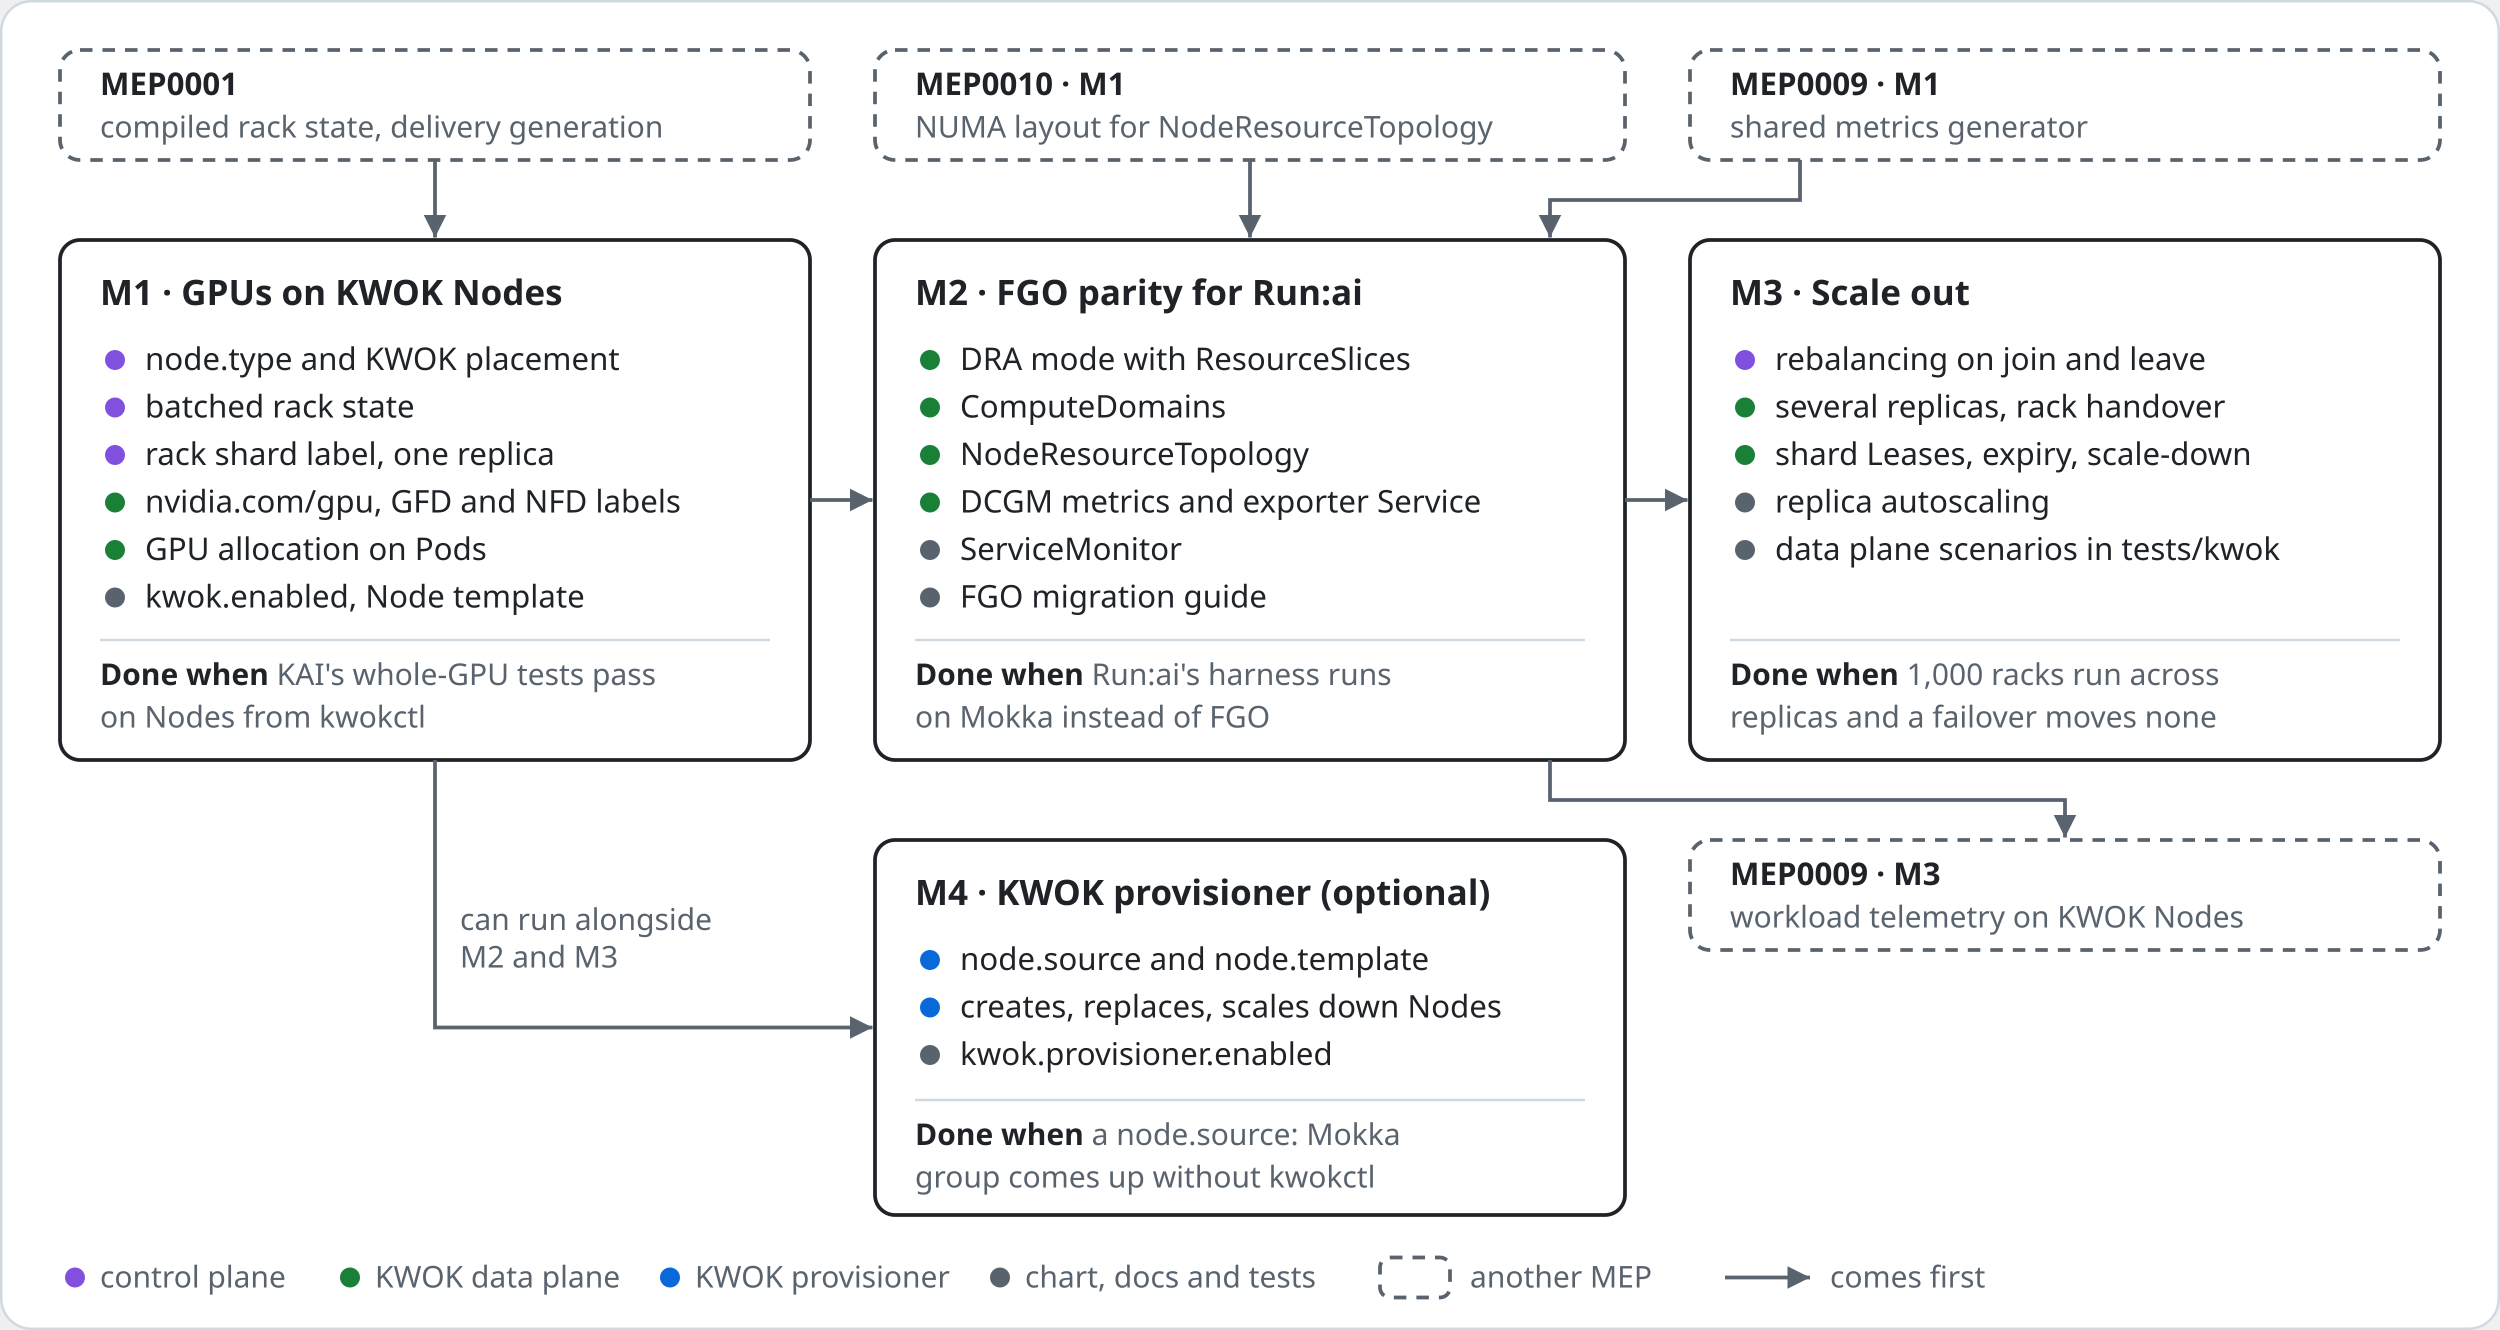
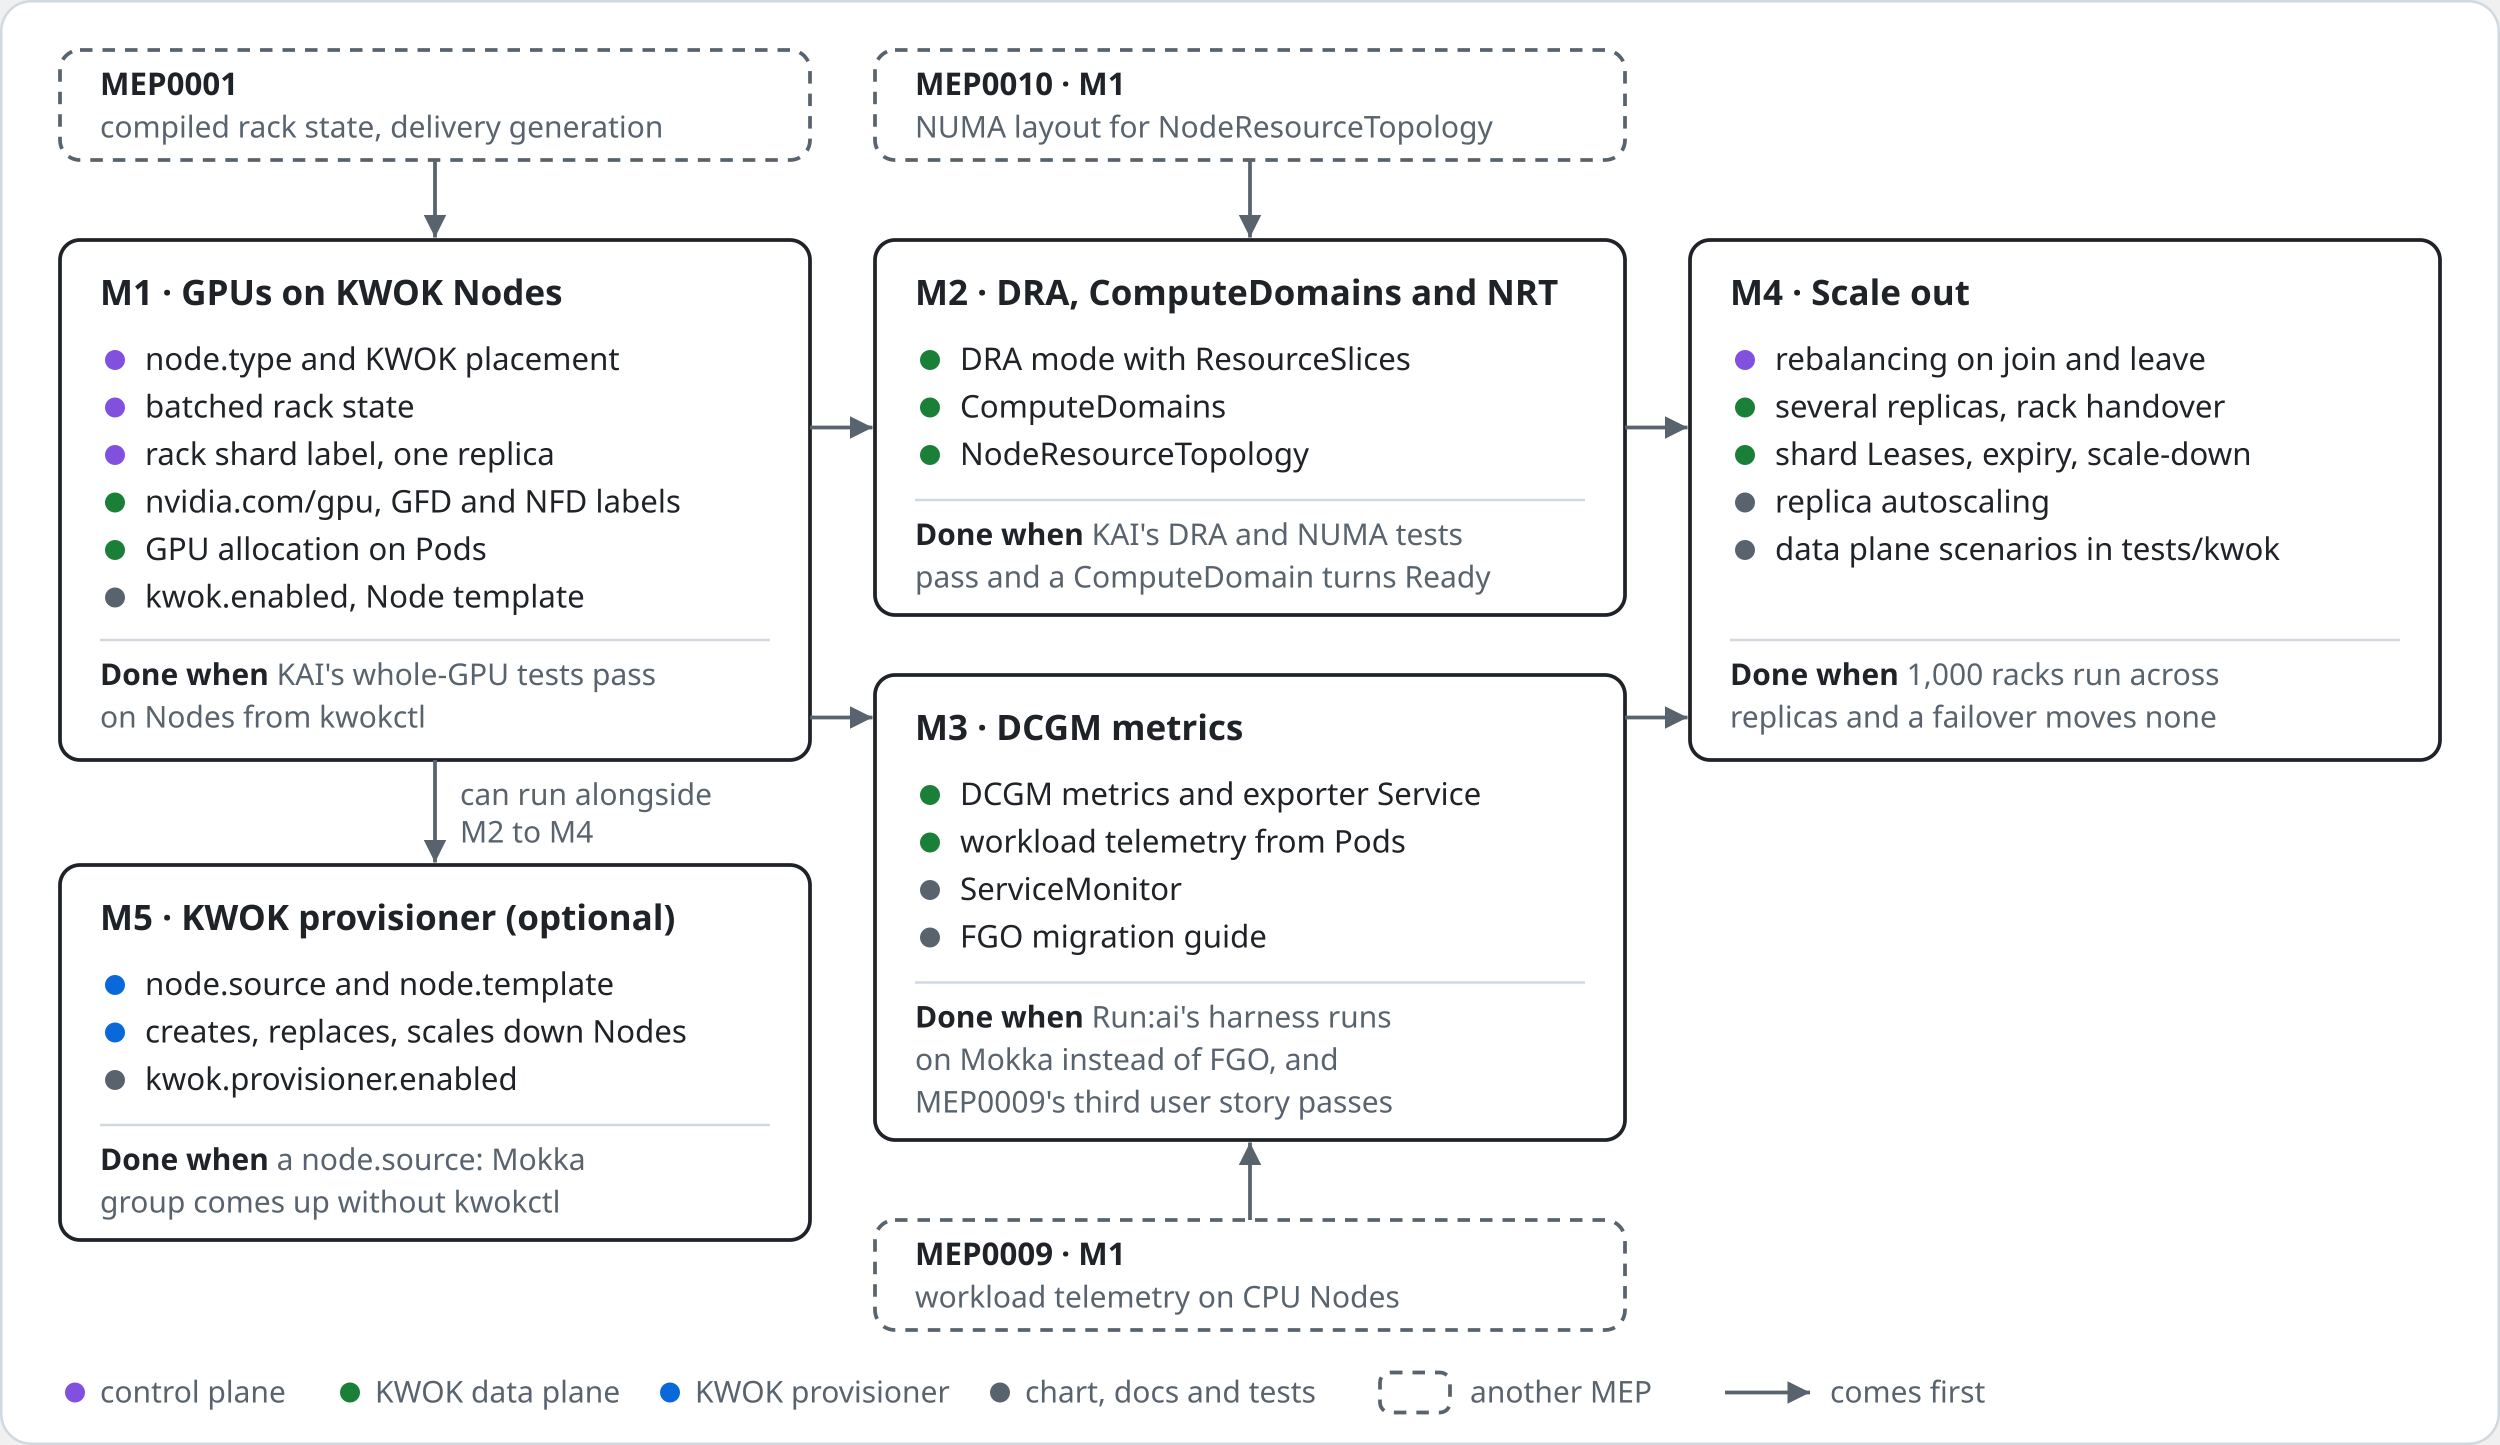
- <svg xmlns="http://www.w3.org/2000/svg" viewBox="0 0 1000 532" width="1000" height="532" role="img" aria-labelledby="title desc">
+ <svg xmlns="http://www.w3.org/2000/svg" viewBox="0 0 1000 578" width="1000" height="578" role="img" aria-labelledby="title desc">
  <style>
    .panel { fill: #ffffff; stroke: #d1d9e0; }
    text { font-family: -apple-system, BlinkMacSystemFont, "Segoe UI", "Noto Sans", Helvetica, Arial, sans-serif; fill: #1f2328; }
    .title { font-size: 14px; font-weight: 600; }
    .item { font-size: 12.5px; }
    .body { font-size: 12px; fill: #59636e; }
    .done { font-size: 12px; fill: #59636e; }
    .strong { font-weight: 600; fill: #1f2328; }
    .label { font-size: 12px; fill: #59636e; }
    .ms { fill: #ffffff; stroke: #1f2328; stroke-width: 1.5; }
    .ext { fill: #ffffff; stroke: #59636e; stroke-width: 1.5; stroke-dasharray: 5 4; }
    .rule { stroke: #d1d9e0; stroke-width: 1; }
    .wire { fill: none; stroke: #59636e; stroke-width: 1.5; }
    .head { fill: #59636e; }
    .cp { fill: #8250df; } .dp { fill: #1a7f37; } .prov { fill: #0969da; } .doc { fill: #59636e; }
    @media (prefers-color-scheme: dark) {
      .panel { fill: #0d1117; stroke: #3d444d; }
      text { fill: #f0f6fc; }
      .body, .done, .label { fill: #9198a1; }
      .strong { fill: #f0f6fc; }
      .ms { fill: #0d1117; stroke: #f0f6fc; }
      .ext { fill: #0d1117; stroke: #9198a1; }
      .rule { stroke: #3d444d; }
      .wire { stroke: #9198a1; }
      .head { fill: #9198a1; }
      .cp { fill: #ab7df8; } .dp { fill: #3fb950; } .prov { fill: #4493f8; } .doc { fill: #9198a1; }
    }
  </style>
  <defs>
    <marker id="arrow" viewBox="0 0 10 10" refX="10" refY="5" markerWidth="9" markerHeight="9" markerUnits="userSpaceOnUse" orient="auto">
      <path class="head" d="M0,0 L10,5 L0,10 z" />
    </marker>
  </defs>
-   <rect class="panel" x="0.5" y="0.5" width="999" height="531" rx="12" />
+   <rect class="panel" x="0.5" y="0.5" width="999" height="577" rx="12" />
  <rect class="ext" x="24" y="20" width="300" height="44" rx="8" />
  <text class="item strong" x="40" y="38">MEP0001</text>
  <text class="body" x="40" y="55">compiled rack state, delivery generation</text>
  <path class="wire" d="M174,64 V95" marker-end="url(#arrow)" />
  <rect class="ext" x="350" y="20" width="300" height="44" rx="8" />
  <text class="item strong" x="366" y="38">MEP0010 · M1</text>
  <text class="body" x="366" y="55">NUMA layout for NodeResourceTopology</text>
  <path class="wire" d="M500,64 V95" marker-end="url(#arrow)" />
-   <rect class="ext" x="676" y="20" width="300" height="44" rx="8" />
-   <text class="item strong" x="692" y="38">MEP0009 · M1</text>
-   <text class="body" x="692" y="55">shared metrics generator</text>
-   <path class="wire" d="M720,64 V80 H620 V95" marker-end="url(#arrow)" />
+   <rect class="ext" x="350" y="488" width="300" height="44" rx="8" />
+   <text class="item strong" x="366" y="506">MEP0009 · M1</text>
+   <text class="body" x="366" y="523">workload telemetry on CPU Nodes</text>
+   <path class="wire" d="M500,488 V457" marker-end="url(#arrow)" />
  <rect class="ms" x="24" y="96" width="300" height="208" rx="8" />
  <text class="title" x="40" y="122">M1 · GPUs on KWOK Nodes</text>
  <circle class="cp" cx="46" cy="144" r="4" />
  <text class="item" x="58" y="148">node.type and KWOK placement</text>
  <circle class="cp" cx="46" cy="163" r="4" />
  <text class="item" x="58" y="167">batched rack state</text>
  <circle class="cp" cx="46" cy="182" r="4" />
  <text class="item" x="58" y="186">rack shard label, one replica</text>
  <circle class="dp" cx="46" cy="201" r="4" />
  <text class="item" x="58" y="205">nvidia.com/gpu, GFD and NFD labels</text>
  <circle class="dp" cx="46" cy="220" r="4" />
  <text class="item" x="58" y="224">GPU allocation on Pods</text>
  <circle class="doc" cx="46" cy="239" r="4" />
  <text class="item" x="58" y="243">kwok.enabled, Node template</text>
  <line class="rule" x1="40" y1="256" x2="308" y2="256" />
  <text class="done" x="40" y="274">
    <tspan class="strong">Done when</tspan> KAI's whole-GPU tests pass</text>
  <text class="done" x="40" y="291">on Nodes from kwokctl</text>
-   <rect class="ms" x="350" y="96" width="300" height="208" rx="8" />
-   <text class="title" x="366" y="122">M2 · FGO parity for Run:ai</text>
+   <rect class="ms" x="350" y="96" width="300" height="150" rx="8" />
+   <text class="title" x="366" y="122">M2 · DRA, ComputeDomains and NRT</text>
  <circle class="dp" cx="372" cy="144" r="4" />
  <text class="item" x="384" y="148">DRA mode with ResourceSlices</text>
  <circle class="dp" cx="372" cy="163" r="4" />
  <text class="item" x="384" y="167">ComputeDomains</text>
  <circle class="dp" cx="372" cy="182" r="4" />
  <text class="item" x="384" y="186">NodeResourceTopology</text>
-   <circle class="dp" cx="372" cy="201" r="4" />
-   <text class="item" x="384" y="205">DCGM metrics and exporter Service</text>
-   <circle class="doc" cx="372" cy="220" r="4" />
-   <text class="item" x="384" y="224">ServiceMonitor</text>
-   <circle class="doc" cx="372" cy="239" r="4" />
-   <text class="item" x="384" y="243">FGO migration guide</text>
-   <line class="rule" x1="366" y1="256" x2="634" y2="256" />
-   <text class="done" x="366" y="274">
+   <line class="rule" x1="366" y1="200" x2="634" y2="200" />
+   <text class="done" x="366" y="218">
+     <tspan class="strong">Done when</tspan> KAI's DRA and NUMA tests</text>
+   <text class="done" x="366" y="235">pass and a ComputeDomain turns Ready</text>
+   <rect class="ms" x="350" y="270" width="300" height="186" rx="8" />
+   <text class="title" x="366" y="296">M3 · DCGM metrics</text>
+   <circle class="dp" cx="372" cy="318" r="4" />
+   <text class="item" x="384" y="322">DCGM metrics and exporter Service</text>
+   <circle class="dp" cx="372" cy="337" r="4" />
+   <text class="item" x="384" y="341">workload telemetry from Pods</text>
+   <circle class="doc" cx="372" cy="356" r="4" />
+   <text class="item" x="384" y="360">ServiceMonitor</text>
+   <circle class="doc" cx="372" cy="375" r="4" />
+   <text class="item" x="384" y="379">FGO migration guide</text>
+   <line class="rule" x1="366" y1="393" x2="634" y2="393" />
+   <text class="done" x="366" y="411">
    <tspan class="strong">Done when</tspan> Run:ai's harness runs</text>
-   <text class="done" x="366" y="291">on Mokka instead of FGO</text>
+   <text class="done" x="366" y="428">on Mokka instead of FGO, and</text>
+   <text class="done" x="366" y="445">MEP0009's third user story passes</text>
  <rect class="ms" x="676" y="96" width="300" height="208" rx="8" />
-   <text class="title" x="692" y="122">M3 · Scale out</text>
+   <text class="title" x="692" y="122">M4 · Scale out</text>
  <circle class="cp" cx="698" cy="144" r="4" />
  <text class="item" x="710" y="148">rebalancing on join and leave</text>
  <circle class="dp" cx="698" cy="163" r="4" />
  <text class="item" x="710" y="167">several replicas, rack handover</text>
  <circle class="dp" cx="698" cy="182" r="4" />
  <text class="item" x="710" y="186">shard Leases, expiry, scale-down</text>
  <circle class="doc" cx="698" cy="201" r="4" />
  <text class="item" x="710" y="205">replica autoscaling</text>
  <circle class="doc" cx="698" cy="220" r="4" />
  <text class="item" x="710" y="224">data plane scenarios in tests/kwok</text>
  <line class="rule" x1="692" y1="256" x2="960" y2="256" />
  <text class="done" x="692" y="274">
    <tspan class="strong">Done when</tspan> 1,000 racks run across</text>
  <text class="done" x="692" y="291">replicas and a failover moves none</text>
-   <path class="wire" d="M324,200 H349" marker-end="url(#arrow)" />
-   <path class="wire" d="M650,200 H675" marker-end="url(#arrow)" />
-   <path class="wire" d="M174,304 V411 H349" marker-end="url(#arrow)" />
-   <text class="label" x="184" y="372">can run alongside</text>
-   <text class="label" x="184" y="387">M2 and M3</text>
-   <rect class="ms" x="350" y="336" width="300" height="150" rx="8" />
-   <text class="title" x="366" y="362">M4 · KWOK provisioner (optional)</text>
-   <circle class="prov" cx="372" cy="384" r="4" />
-   <text class="item" x="384" y="388">node.source and node.template</text>
-   <circle class="prov" cx="372" cy="403" r="4" />
-   <text class="item" x="384" y="407">creates, replaces, scales down Nodes</text>
-   <circle class="doc" cx="372" cy="422" r="4" />
-   <text class="item" x="384" y="426">kwok.provisioner.enabled</text>
-   <line class="rule" x1="366" y1="440" x2="634" y2="440" />
-   <text class="done" x="366" y="458">
+   <path class="wire" d="M324,171 H349" marker-end="url(#arrow)" />
+   <path class="wire" d="M324,287 H349" marker-end="url(#arrow)" />
+   <path class="wire" d="M650,171 H675" marker-end="url(#arrow)" />
+   <path class="wire" d="M650,287 H675" marker-end="url(#arrow)" />
+   <path class="wire" d="M174,304 V345" marker-end="url(#arrow)" />
+   <text class="label" x="184" y="322">can run alongside</text>
+   <text class="label" x="184" y="337">M2 to M4</text>
+   <rect class="ms" x="24" y="346" width="300" height="150" rx="8" />
+   <text class="title" x="40" y="372">M5 · KWOK provisioner (optional)</text>
+   <circle class="prov" cx="46" cy="394" r="4" />
+   <text class="item" x="58" y="398">node.source and node.template</text>
+   <circle class="prov" cx="46" cy="413" r="4" />
+   <text class="item" x="58" y="417">creates, replaces, scales down Nodes</text>
+   <circle class="doc" cx="46" cy="432" r="4" />
+   <text class="item" x="58" y="436">kwok.provisioner.enabled</text>
+   <line class="rule" x1="40" y1="450" x2="308" y2="450" />
+   <text class="done" x="40" y="468">
    <tspan class="strong">Done when</tspan> a node.source: Mokka</text>
-   <text class="done" x="366" y="475">group comes up without kwokctl</text>
-   <path class="wire" d="M620,304 V320 H826 V335" marker-end="url(#arrow)" />
-   <rect class="ext" x="676" y="336" width="300" height="44" rx="8" />
-   <text class="item strong" x="692" y="354">MEP0009 · M3</text>
-   <text class="body" x="692" y="371">workload telemetry on KWOK Nodes</text>
-   <circle class="cp" cx="30" cy="511" r="4" />
-   <text class="label" x="40" y="515">control plane</text>
-   <circle class="dp" cx="140" cy="511" r="4" />
-   <text class="label" x="150" y="515">KWOK data plane</text>
-   <circle class="prov" cx="268" cy="511" r="4" />
-   <text class="label" x="278" y="515">KWOK provisioner</text>
-   <circle class="doc" cx="400" cy="511" r="4" />
-   <text class="label" x="410" y="515">chart, docs and tests</text>
-   <rect class="ext" x="552" y="503" width="28" height="16" rx="4" />
-   <text class="label" x="588" y="515">another MEP</text>
-   <path class="wire" d="M690,511 H724" marker-end="url(#arrow)" />
-   <text class="label" x="732" y="515">comes first</text>
+   <text class="done" x="40" y="485">group comes up without kwokctl</text>
+   <circle class="cp" cx="30" cy="557" r="4" />
+   <text class="label" x="40" y="561">control plane</text>
+   <circle class="dp" cx="140" cy="557" r="4" />
+   <text class="label" x="150" y="561">KWOK data plane</text>
+   <circle class="prov" cx="268" cy="557" r="4" />
+   <text class="label" x="278" y="561">KWOK provisioner</text>
+   <circle class="doc" cx="400" cy="557" r="4" />
+   <text class="label" x="410" y="561">chart, docs and tests</text>
+   <rect class="ext" x="552" y="549" width="28" height="16" rx="4" />
+   <text class="label" x="588" y="561">another MEP</text>
+   <path class="wire" d="M690,557 H724" marker-end="url(#arrow)" />
+   <text class="label" x="732" y="561">comes first</text>
</svg>
